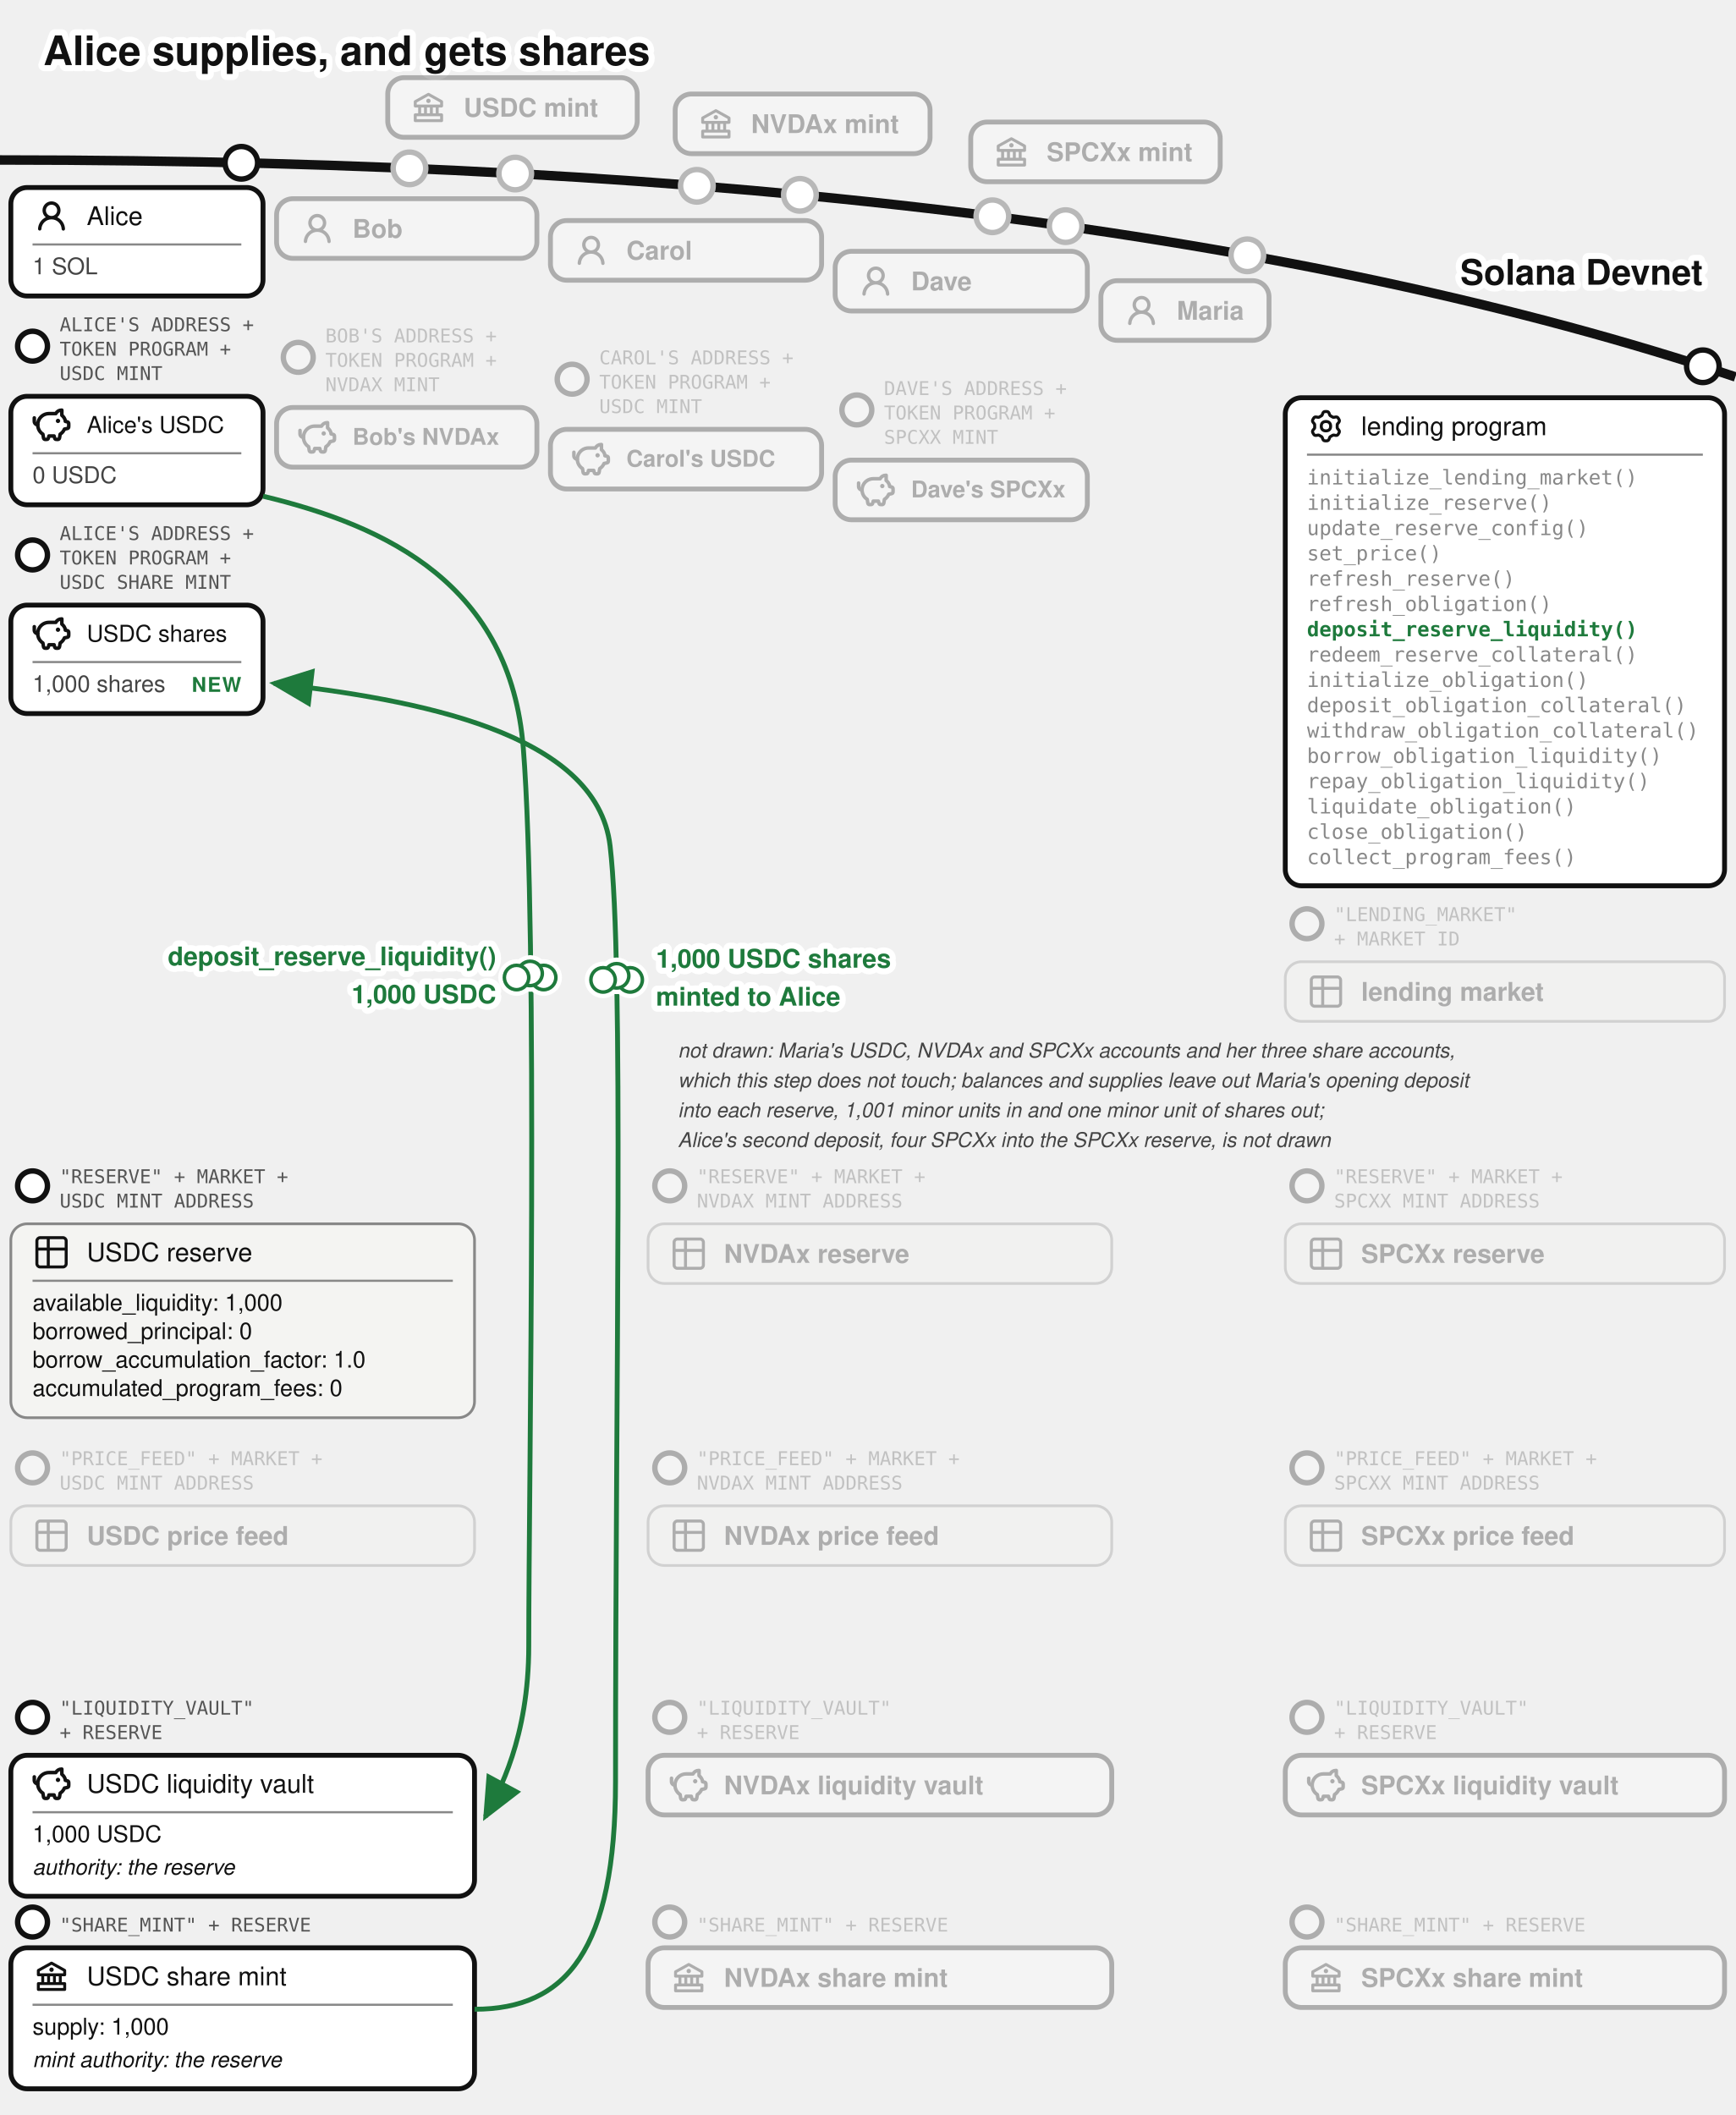
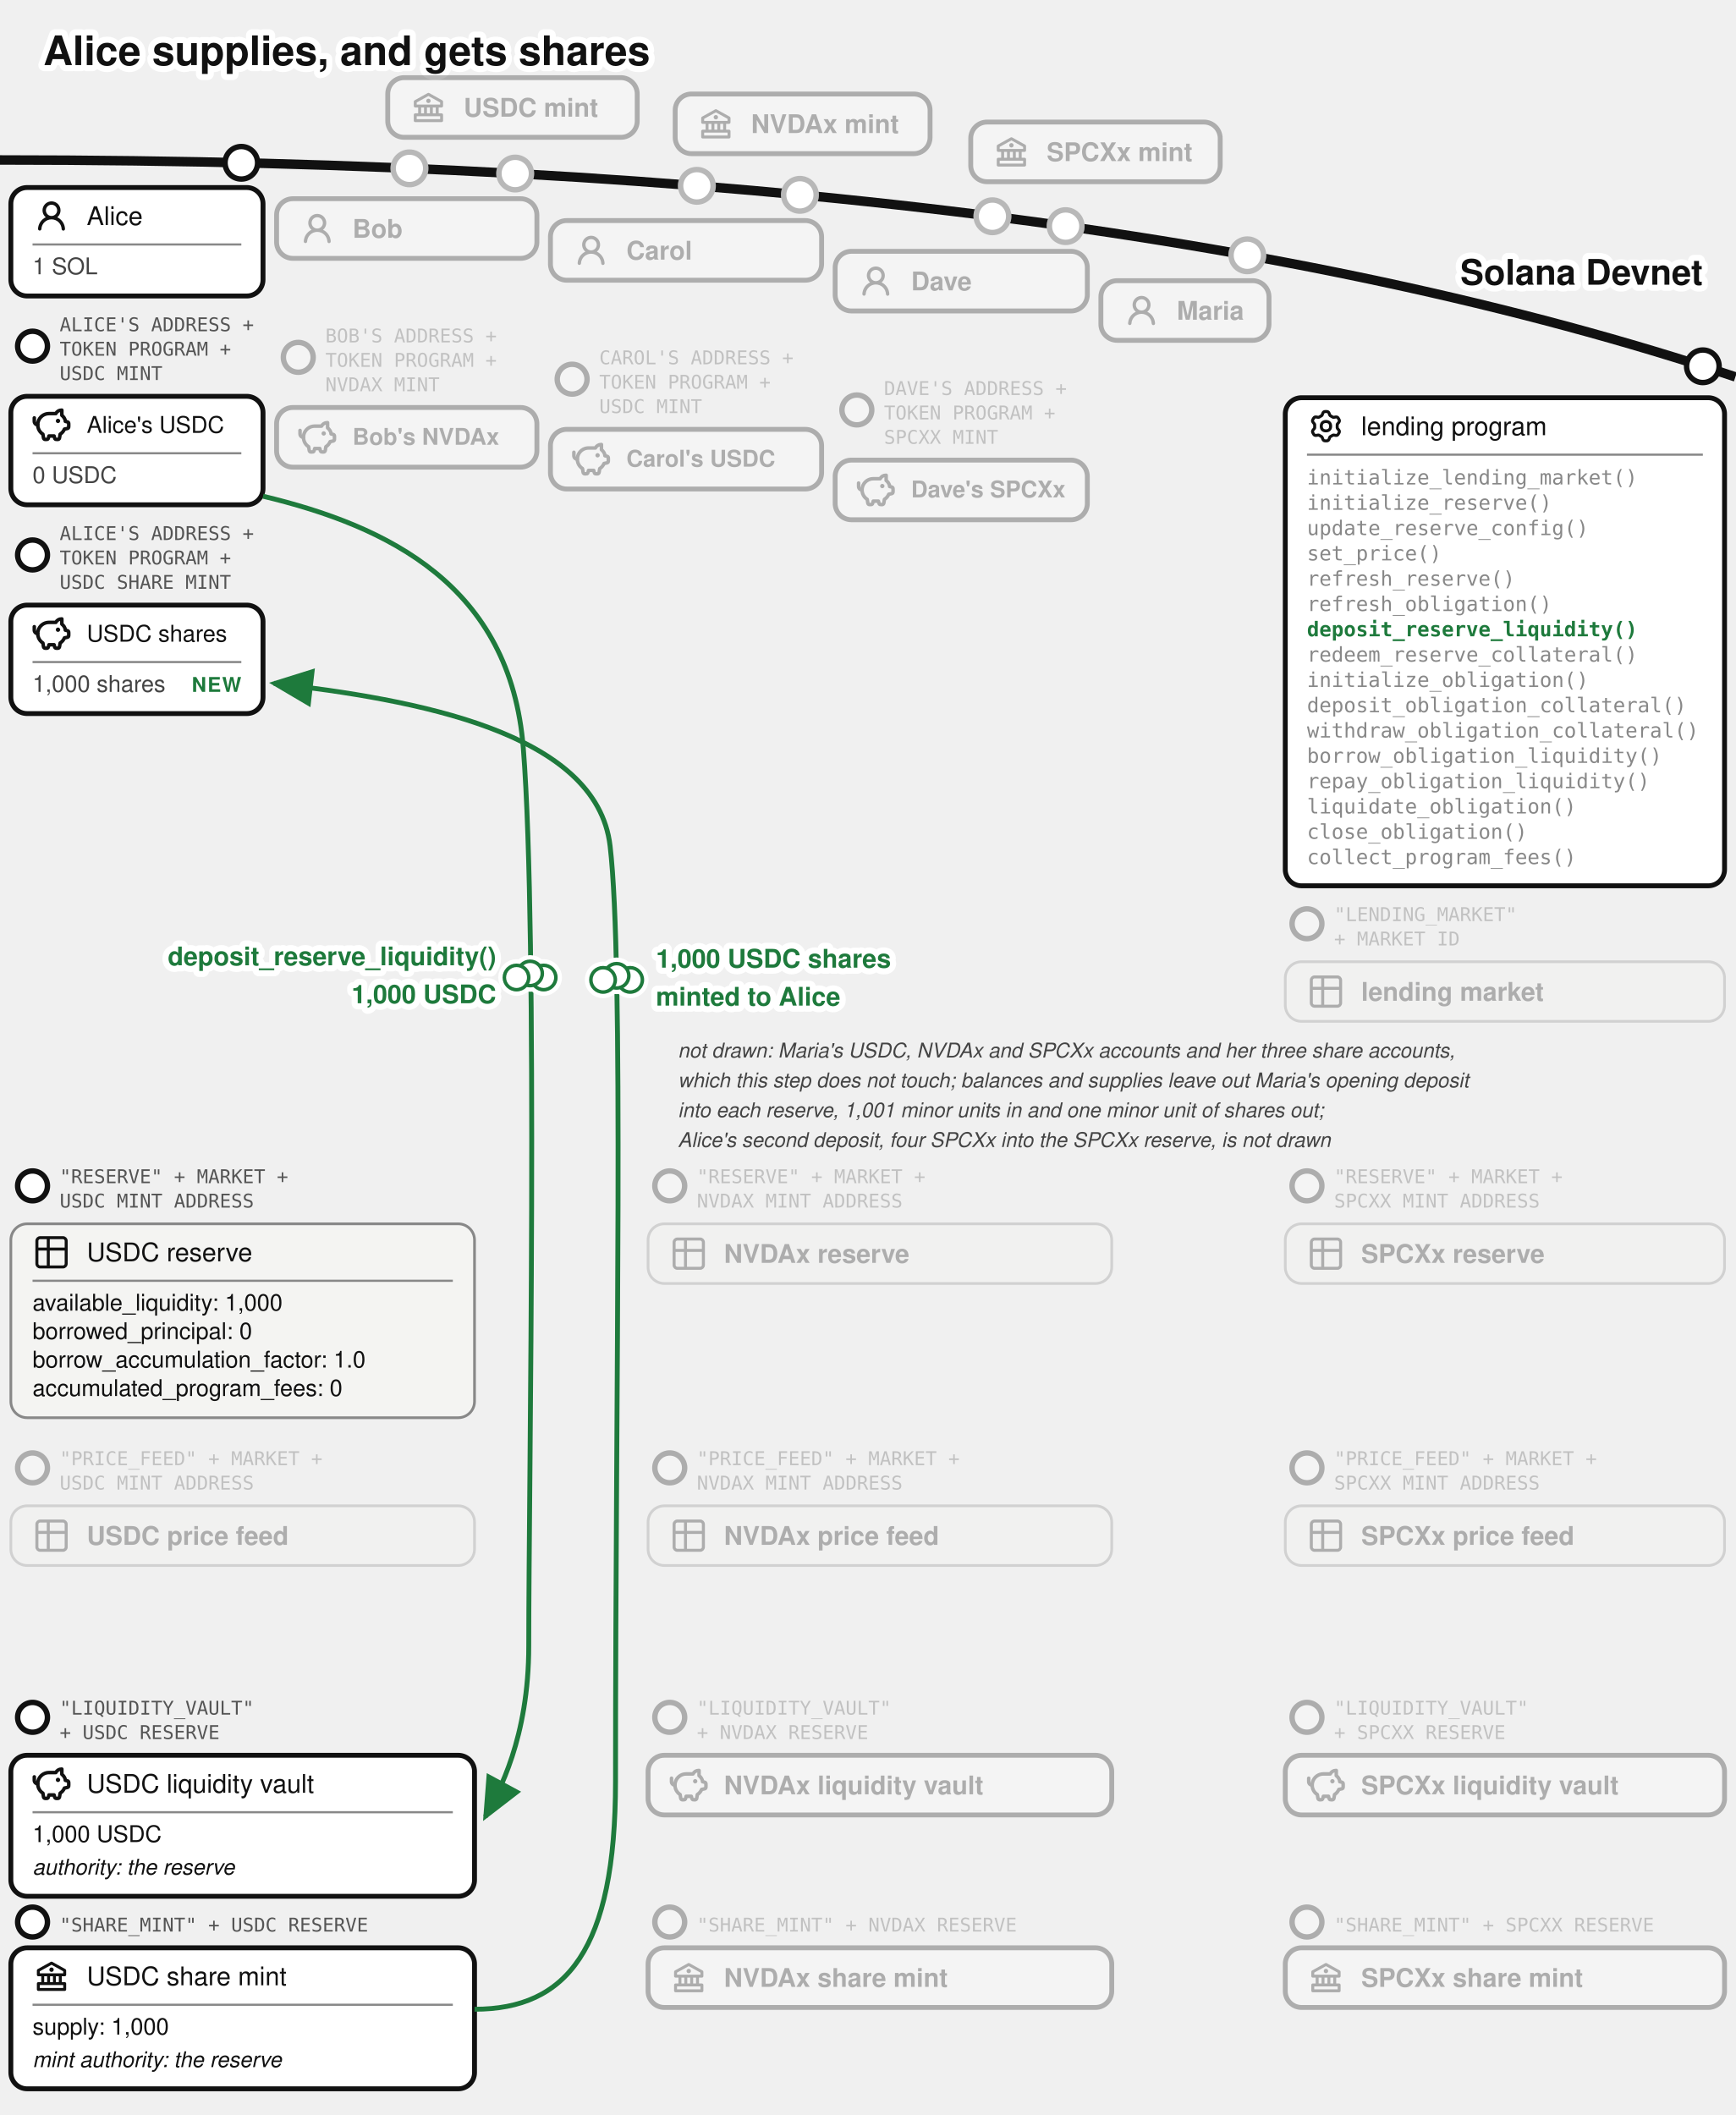
<svg xmlns="http://www.w3.org/2000/svg" viewBox="0 0 640 780" font-family="'Denim INK', Helvetica, Arial, sans-serif" fill="#111">
  <text stroke="#fff" stroke-width="4.5" paint-order="stroke" stroke-linejoin="round" x="16" y="24" font-size="15" font-weight="bold">Alice supplies, and gets shares</text>
  <g transform="translate(0,26)">
    <defs>
      <marker id="lend-dep-arr" markerWidth="9" markerHeight="8" refX="8" refY="4" orient="auto">
        <path d="M0,0 L9,4 L0,8 z" fill="#1e7a3c" />
      </marker>
    </defs>
    <path d="M 0,33 Q 400,33 640,113" fill="none" stroke="#111" stroke-width="3.5" />
    <text stroke="#fff" stroke-width="4.5" paint-order="stroke" stroke-linejoin="round" x="628" y="79" font-size="13" font-weight="bold" text-anchor="end">Solana Devnet</text>
    <circle cx="151" cy="36.088" r="7" fill="#fff" />
    <g opacity="0.3">
      <circle cx="151" cy="36.088" r="6" fill="#fff" stroke="#111" stroke-width="2" />
      <rect x="143" y="2.638" width="92" height="22" rx="6" fill="#fff" stroke="#111" stroke-width="1.8" />
      <g transform="translate(151,6.63815)">
        <g transform="translate(0.52,0.519) scale(0.54)" fill="#111">
          <path d="m21.49 7.13l-9-5a.99.99 0 0 0-.97 0l-9.01 5C2.19 7.31 2 7.64 2 8v3c0 .55.45 1 1 1h2v4H3c-.55 0-1 .45-1 1v4c0 .55.45 1 1 1h18c.55 0 1-.45 1-1v-4c0-.55-.45-1-1-1h-2v-4h2c.55 0 1-.45 1-1V8a1 1 0 0 0-.51-.87M7 12h2v4H7zm6 0v4h-2v-4zm7 6v2H4v-2zm-3-2h-2v-4h2zm3-6H4V8.59l8-4.44l8 4.44z" />
          <path d="M12 6a1.5 1.5 0 1 0 0 3a1.5 1.5 0 1 0 0-3" />
        </g>
      </g>
      <text x="171" y="17.038" font-size="9.5" font-weight="bold">USDC mint</text>
    </g>
    <circle cx="257" cy="42.526" r="7" fill="#fff" />
    <g opacity="0.3">
      <circle cx="257" cy="42.526" r="6" fill="#fff" stroke="#111" stroke-width="2" />
      <rect x="249" y="8.668" width="94" height="22" rx="6" fill="#fff" stroke="#111" stroke-width="1.8" />
      <g transform="translate(257,12.6683)">
        <g transform="translate(0.52,0.519) scale(0.54)" fill="#111">
          <path d="m21.49 7.13l-9-5a.99.99 0 0 0-.97 0l-9.01 5C2.19 7.31 2 7.64 2 8v3c0 .55.45 1 1 1h2v4H3c-.55 0-1 .45-1 1v4c0 .55.45 1 1 1h18c.55 0 1-.45 1-1v-4c0-.55-.45-1-1-1h-2v-4h2c.55 0 1-.45 1-1V8a1 1 0 0 0-.51-.87M7 12h2v4H7zm6 0v4h-2v-4zm7 6v2H4v-2zm-3-2h-2v-4h2zm3-6H4V8.59l8-4.44l8 4.44z" />
          <path d="M12 6a1.5 1.5 0 1 0 0 3a1.5 1.5 0 1 0 0-3" />
        </g>
      </g>
      <text x="277" y="23.068" font-size="9.5" font-weight="bold">NVDAx mint</text>
    </g>
    <circle cx="366" cy="53.759" r="7" fill="#fff" />
    <g opacity="0.3">
      <circle cx="366" cy="53.759" r="6" fill="#fff" stroke="#111" stroke-width="2" />
      <rect x="358" y="19.015" width="92" height="22" rx="6" fill="#fff" stroke="#111" stroke-width="1.8" />
      <g transform="translate(366,23.0155)">
        <g transform="translate(0.52,0.519) scale(0.54)" fill="#111">
          <path d="m21.49 7.13l-9-5a.99.99 0 0 0-.97 0l-9.01 5C2.19 7.31 2 7.64 2 8v3c0 .55.45 1 1 1h2v4H3c-.55 0-1 .45-1 1v4c0 .55.45 1 1 1h18c.55 0 1-.45 1-1v-4c0-.55-.45-1-1-1h-2v-4h2c.55 0 1-.45 1-1V8a1 1 0 0 0-.51-.87M7 12h2v4H7zm6 0v4h-2v-4zm7 6v2H4v-2zm-3-2h-2v-4h2zm3-6H4V8.59l8-4.44l8 4.44z" />
          <path d="M12 6a1.5 1.5 0 1 0 0 3a1.5 1.5 0 1 0 0-3" />
        </g>
      </g>
      <text x="386" y="33.416" font-size="9.5" font-weight="bold">SPCXx mint</text>
    </g>
    <g>
      <circle cx="89" cy="34.037" r="6" fill="#fff" stroke="#111" stroke-width="2" />
      <rect x="4" y="43.16" width="93" height="40" rx="6" fill="#fff" stroke="#111" stroke-width="1.8" />
      <g transform="translate(12,46.6597)">
        <g transform="translate(0.36,0.767) scale(0.8301)" fill="#111">
          <path d="M10.561 8.073a6 6 0 0 1 3.432 5.142a.75.75 0 1 1-1.498.07a4.5 4.5 0 0 0-8.99 0a.75.75 0 0 1-1.498-.07a6 6 0 0 1 3.431-5.142a3.999 3.999 0 1 1 5.123 0M10.5 5a2.5 2.5 0 1 0-5 0a2.5 2.5 0 0 0 5 0" />
        </g>
      </g>
      <text x="32" y="56.985" font-size="9.5">Alice</text>
      <line x1="12" y1="64.16" x2="89" y2="64.16" stroke="#888" stroke-width="0.8" />
      <text x="12" y="75.16" font-size="8.5" fill="#444">1 SOL</text>
    </g>
    <g>
      <circle cx="12" cy="101.66" r="5.5" fill="#fff" stroke="#111" stroke-width="2" />
      <text x="22" y="96.16" font-size="7" font-family="'DejaVu Sans Mono', monospace" fill="#555">ALICE'S ADDRESS +</text>
      <text x="22" y="105.16" font-size="7" font-family="'DejaVu Sans Mono', monospace" fill="#555">TOKEN PROGRAM +</text>
      <text x="22" y="114.16" font-size="7" font-family="'DejaVu Sans Mono', monospace" fill="#555">USDC MINT</text>
      <rect x="4" y="120.16" width="93" height="40" rx="6" fill="#fff" stroke="#111" stroke-width="1.8" />
      <g transform="translate(12,123.66)">
        <g transform="translate(-0.624,-0.624) scale(0.6353)" fill="none" stroke="#111" stroke-linecap="round" stroke-linejoin="round" stroke-width="2.047">
          <path d="M14.5 5.5h-4A6.5 6.5 0 0 0 7 17.478l.288 1.738c.07.423.105.635.202.798a1 1 0 0 0 .49.416c.178.07.392.07.822.07c.397 0 .596 0 .764-.062a1 1 0 0 0 .479-.374c.1-.148.15-.34.246-.727l.209-.837h3l.21.837c.096.386.144.58.245.727a1 1 0 0 0 .479.374c.168.062.367.062.764.062c.43 0 .644 0 .821-.07a1 1 0 0 0 .49-.416c.098-.163.133-.375.203-.798L17 17.478a6.5 6.5 0 0 0 2.502-2.978l.89-.178c.77-.154 1.155-.231 1.381-.508c.227-.276.227-.669.227-1.453v-.3c0-.75 0-1.124-.212-1.396c-.212-.27-.575-.362-1.303-.544L20 10c0-1.5-1.167-2.833-2-3.5v-3h-.264c-1.37 0-2.623.774-3.236 2" />
          <path d="M15.875 9.75h-.125m.25 0a.25.25 0 1 1-.5 0a.25.25 0 0 1 .5 0M2 8v2a2 2 0 0 0 2 2" />
        </g>
      </g>
      <text x="32" y="133.635" font-size="8.5">Alice's USDC</text>
      <line x1="12" y1="141.16" x2="89" y2="141.16" stroke="#888" stroke-width="0.8" />
      <text x="12" y="152.16" font-size="8.5" fill="#444">0 USDC</text>
    </g>
    <g>
      <circle cx="12" cy="178.66" r="5.5" fill="#fff" stroke="#111" stroke-width="2" />
      <text x="22" y="173.16" font-size="7" font-family="'DejaVu Sans Mono', monospace" fill="#555">ALICE'S ADDRESS +</text>
      <text x="22" y="182.16" font-size="7" font-family="'DejaVu Sans Mono', monospace" fill="#555">TOKEN PROGRAM +</text>
      <text x="22" y="191.16" font-size="7" font-family="'DejaVu Sans Mono', monospace" fill="#555">USDC SHARE MINT</text>
      <rect x="4" y="197.16" width="93" height="40" rx="6" fill="#fff" stroke="#111" stroke-width="1.8" />
      <g transform="translate(12,200.66)">
        <g transform="translate(-0.624,-0.624) scale(0.6353)" fill="none" stroke="#111" stroke-linecap="round" stroke-linejoin="round" stroke-width="2.047">
          <path d="M14.5 5.5h-4A6.5 6.5 0 0 0 7 17.478l.288 1.738c.07.423.105.635.202.798a1 1 0 0 0 .49.416c.178.07.392.07.822.07c.397 0 .596 0 .764-.062a1 1 0 0 0 .479-.374c.1-.148.15-.34.246-.727l.209-.837h3l.21.837c.096.386.144.58.245.727a1 1 0 0 0 .479.374c.168.062.367.062.764.062c.43 0 .644 0 .821-.07a1 1 0 0 0 .49-.416c.098-.163.133-.375.203-.798L17 17.478a6.5 6.5 0 0 0 2.502-2.978l.89-.178c.77-.154 1.155-.231 1.381-.508c.227-.276.227-.669.227-1.453v-.3c0-.75 0-1.124-.212-1.396c-.212-.27-.575-.362-1.303-.544L20 10c0-1.5-1.167-2.833-2-3.5v-3h-.264c-1.37 0-2.623.774-3.236 2" />
          <path d="M15.875 9.75h-.125m.25 0a.25.25 0 1 1-.5 0a.25.25 0 0 1 .5 0M2 8v2a2 2 0 0 0 2 2" />
        </g>
      </g>
      <text x="32" y="210.635" font-size="8.5">USDC shares</text>
      <line x1="12" y1="218.16" x2="89" y2="218.16" stroke="#888" stroke-width="0.8" />
      <text x="12" y="229.16" font-size="8.5" fill="#444">1,000 shares</text>
      <text x="89" y="229.16" font-size="7.5" letter-spacing="0.4" font-weight="bold" fill="#1e7a3c" text-anchor="end">NEW</text>
    </g>
    <circle cx="190" cy="38" r="7" fill="#fff" />
    <g opacity="0.3">
      <circle cx="190" cy="38" r="6" fill="#fff" stroke="#111" stroke-width="2" />
      <rect x="102" y="47.282" width="96" height="22" rx="6" fill="#fff" stroke="#111" stroke-width="1.8" />
      <g transform="translate(110,51.2821)">
        <g transform="translate(0.36,0.767) scale(0.8301)" fill="#111">
          <path d="M10.561 8.073a6 6 0 0 1 3.432 5.142a.75.75 0 1 1-1.498.07a4.5 4.5 0 0 0-8.99 0a.75.75 0 0 1-1.498-.07a6 6 0 0 1 3.431-5.142a3.999 3.999 0 1 1 5.123 0M10.5 5a2.5 2.5 0 1 0-5 0a2.5 2.5 0 0 0 5 0" />
        </g>
      </g>
      <text x="130" y="61.682" font-size="9.5" font-weight="bold">Bob</text>
    </g>
    <circle cx="295" cy="45.857" r="7" fill="#fff" />
    <g opacity="0.3">
      <circle cx="295" cy="45.857" r="6" fill="#fff" stroke="#111" stroke-width="2" />
      <rect x="203" y="55.34" width="100" height="22" rx="6" fill="#fff" stroke="#111" stroke-width="1.8" />
      <g transform="translate(211,59.34)">
        <g transform="translate(0.36,0.767) scale(0.8301)" fill="#111">
          <path d="M10.561 8.073a6 6 0 0 1 3.432 5.142a.75.75 0 1 1-1.498.07a4.5 4.5 0 0 0-8.99 0a.75.75 0 0 1-1.498-.07a6 6 0 0 1 3.431-5.142a3.999 3.999 0 1 1 5.123 0M10.5 5a2.5 2.5 0 1 0-5 0a2.5 2.5 0 0 0 5 0" />
        </g>
      </g>
      <text x="231" y="69.74" font-size="9.5" font-weight="bold">Carol</text>
    </g>
    <circle cx="393" cy="57.398" r="7" fill="#fff" />
    <g opacity="0.3">
      <circle cx="393" cy="57.398" r="6" fill="#fff" stroke="#111" stroke-width="2" />
      <rect x="308" y="66.683" width="93" height="22" rx="6" fill="#fff" stroke="#111" stroke-width="1.8" />
      <g transform="translate(316,70.6825)">
        <g transform="translate(0.36,0.767) scale(0.8301)" fill="#111">
          <path d="M10.561 8.073a6 6 0 0 1 3.432 5.142a.75.75 0 1 1-1.498.07a4.5 4.5 0 0 0-8.99 0a.75.75 0 0 1-1.498-.07a6 6 0 0 1 3.431-5.142a3.999 3.999 0 1 1 5.123 0M10.5 5a2.5 2.5 0 1 0-5 0a2.5 2.5 0 0 0 5 0" />
        </g>
      </g>
      <text x="336" y="81.082" font-size="9.5" font-weight="bold">Dave</text>
    </g>
    <circle cx="460" cy="68.153" r="7" fill="#fff" />
    <g opacity="0.3">
      <circle cx="460" cy="68.153" r="6" fill="#fff" stroke="#111" stroke-width="2" />
      <rect x="406" y="77.515" width="62" height="22" rx="6" fill="#fff" stroke="#111" stroke-width="1.8" />
      <g transform="translate(414,81.5152)">
        <g transform="translate(0.36,0.767) scale(0.8301)" fill="#111">
          <path d="M10.561 8.073a6 6 0 0 1 3.432 5.142a.75.75 0 1 1-1.498.07a4.5 4.5 0 0 0-8.99 0a.75.75 0 0 1-1.498-.07a6 6 0 0 1 3.431-5.142a3.999 3.999 0 1 1 5.123 0M10.5 5a2.5 2.5 0 1 0-5 0a2.5 2.5 0 0 0 5 0" />
        </g>
      </g>
      <text x="434" y="91.915" font-size="9.5" font-weight="bold">Maria</text>
    </g>
    <g opacity="0.3">
      <circle cx="110" cy="105.782" r="5.5" fill="#fff" stroke="#111" stroke-width="2" />
      <text x="120" y="100.282" font-size="7" font-family="'DejaVu Sans Mono', monospace" fill="#555">BOB'S ADDRESS +</text>
      <text x="120" y="109.282" font-size="7" font-family="'DejaVu Sans Mono', monospace" fill="#555">TOKEN PROGRAM +</text>
      <text x="120" y="118.282" font-size="7" font-family="'DejaVu Sans Mono', monospace" fill="#555">NVDAX MINT</text>
      <rect x="102" y="124.282" width="96" height="22" rx="6" fill="#fff" stroke="#111" stroke-width="1.8" />
      <g transform="translate(110,128.282)">
        <g transform="translate(-0.624,-0.624) scale(0.6353)" fill="none" stroke="#111" stroke-linecap="round" stroke-linejoin="round" stroke-width="2.047">
          <path d="M14.5 5.5h-4A6.5 6.5 0 0 0 7 17.478l.288 1.738c.07.423.105.635.202.798a1 1 0 0 0 .49.416c.178.07.392.07.822.07c.397 0 .596 0 .764-.062a1 1 0 0 0 .479-.374c.1-.148.15-.34.246-.727l.209-.837h3l.21.837c.096.386.144.58.245.727a1 1 0 0 0 .479.374c.168.062.367.062.764.062c.43 0 .644 0 .821-.07a1 1 0 0 0 .49-.416c.098-.163.133-.375.203-.798L17 17.478a6.5 6.5 0 0 0 2.502-2.978l.89-.178c.77-.154 1.155-.231 1.381-.508c.227-.276.227-.669.227-1.453v-.3c0-.75 0-1.124-.212-1.396c-.212-.27-.575-.362-1.303-.544L20 10c0-1.5-1.167-2.833-2-3.5v-3h-.264c-1.37 0-2.623.774-3.236 2" />
          <path d="M15.875 9.75h-.125m.25 0a.25.25 0 1 1-.5 0a.25.25 0 0 1 .5 0M2 8v2a2 2 0 0 0 2 2" />
        </g>
      </g>
      <text x="130" y="138.03" font-size="8.5" font-weight="bold">Bob's NVDAx</text>
    </g>
    <g opacity="0.3">
      <circle cx="211" cy="113.84" r="5.5" fill="#fff" stroke="#111" stroke-width="2" />
      <text x="221" y="108.34" font-size="7" font-family="'DejaVu Sans Mono', monospace" fill="#555">CAROL'S ADDRESS +</text>
      <text x="221" y="117.34" font-size="7" font-family="'DejaVu Sans Mono', monospace" fill="#555">TOKEN PROGRAM +</text>
      <text x="221" y="126.34" font-size="7" font-family="'DejaVu Sans Mono', monospace" fill="#555">USDC MINT</text>
      <rect x="203" y="132.34" width="100" height="22" rx="6" fill="#fff" stroke="#111" stroke-width="1.8" />
      <g transform="translate(211,136.34)">
        <g transform="translate(-0.624,-0.624) scale(0.6353)" fill="none" stroke="#111" stroke-linecap="round" stroke-linejoin="round" stroke-width="2.047">
          <path d="M14.5 5.5h-4A6.5 6.5 0 0 0 7 17.478l.288 1.738c.07.423.105.635.202.798a1 1 0 0 0 .49.416c.178.07.392.07.822.07c.397 0 .596 0 .764-.062a1 1 0 0 0 .479-.374c.1-.148.15-.34.246-.727l.209-.837h3l.21.837c.096.386.144.58.245.727a1 1 0 0 0 .479.374c.168.062.367.062.764.062c.43 0 .644 0 .821-.07a1 1 0 0 0 .49-.416c.098-.163.133-.375.203-.798L17 17.478a6.5 6.5 0 0 0 2.502-2.978l.89-.178c.77-.154 1.155-.231 1.381-.508c.227-.276.227-.669.227-1.453v-.3c0-.75 0-1.124-.212-1.396c-.212-.27-.575-.362-1.303-.544L20 10c0-1.5-1.167-2.833-2-3.5v-3h-.264c-1.37 0-2.623.774-3.236 2" />
          <path d="M15.875 9.75h-.125m.25 0a.25.25 0 1 1-.5 0a.25.25 0 0 1 .5 0M2 8v2a2 2 0 0 0 2 2" />
        </g>
      </g>
      <text x="231" y="146.09" font-size="8.5" font-weight="bold">Carol's USDC</text>
    </g>
    <g opacity="0.3">
      <circle cx="316" cy="125.183" r="5.5" fill="#fff" stroke="#111" stroke-width="2" />
      <text x="326" y="119.683" font-size="7" font-family="'DejaVu Sans Mono', monospace" fill="#555">DAVE'S ADDRESS +</text>
      <text x="326" y="128.683" font-size="7" font-family="'DejaVu Sans Mono', monospace" fill="#555">TOKEN PROGRAM +</text>
      <text x="326" y="137.683" font-size="7" font-family="'DejaVu Sans Mono', monospace" fill="#555">SPCXX MINT</text>
      <rect x="308" y="143.683" width="93" height="22" rx="6" fill="#fff" stroke="#111" stroke-width="1.8" />
      <g transform="translate(316,147.683)">
        <g transform="translate(-0.624,-0.624) scale(0.6353)" fill="none" stroke="#111" stroke-linecap="round" stroke-linejoin="round" stroke-width="2.047">
          <path d="M14.5 5.5h-4A6.5 6.5 0 0 0 7 17.478l.288 1.738c.07.423.105.635.202.798a1 1 0 0 0 .49.416c.178.07.392.07.822.07c.397 0 .596 0 .764-.062a1 1 0 0 0 .479-.374c.1-.148.15-.34.246-.727l.209-.837h3l.21.837c.096.386.144.58.245.727a1 1 0 0 0 .479.374c.168.062.367.062.764.062c.43 0 .644 0 .821-.07a1 1 0 0 0 .49-.416c.098-.163.133-.375.203-.798L17 17.478a6.5 6.5 0 0 0 2.502-2.978l.89-.178c.77-.154 1.155-.231 1.381-.508c.227-.276.227-.669.227-1.453v-.3c0-.75 0-1.124-.212-1.396c-.212-.27-.575-.362-1.303-.544L20 10c0-1.5-1.167-2.833-2-3.5v-3h-.264c-1.37 0-2.623.774-3.236 2" />
          <path d="M15.875 9.75h-.125m.25 0a.25.25 0 1 1-.5 0a.25.25 0 0 1 .5 0M2 8v2a2 2 0 0 0 2 2" />
        </g>
      </g>
      <text x="336" y="157.43" font-size="8.5" font-weight="bold">Dave's SPCXx</text>
    </g>
    <g>
      <circle cx="628" cy="109.082" r="6" fill="#fff" stroke="#111" stroke-width="2" />
      <rect x="474" y="120.676" width="162" height="180" rx="6" fill="#fff" stroke="#111" stroke-width="1.8" />
      <g transform="translate(482,124.176)">
        <g transform="translate(0.951,0.952) scale(0.864)" fill="none" stroke="#111" stroke-linecap="round" stroke-linejoin="round" stroke-width="1.28">
          <path d="M11.808 7.727c0 .05.017.1.048.14l.667.84a.96.96 0 0 1 .082 1.08l-.392.676a.96.96 0 0 1-.975.47l-1.063-.16a.23.23 0 0 0-.145.027l-1.26.727a.23.23 0 0 0-.096.112l-.392 1a.96.96 0 0 1-.893.611h-.782a.96.96 0 0 1-.893-.61l-.392-1a.23.23 0 0 0-.096-.113L3.967 10.8a.23.23 0 0 0-.145-.028l-1.063.162a.96.96 0 0 1-.976-.47l-.39-.677a.96.96 0 0 1 .08-1.08l.67-.84a.22.22 0 0 0 .05-.14V6.273c0-.05-.018-.1-.05-.14l-.67-.84a.96.96 0 0 1-.08-1.08l.39-.676a.96.96 0 0 1 .976-.47l1.06.16a.23.23 0 0 0 .145-.027l1.262-.73a.23.23 0 0 0 .096-.113l.394-.996A.96.96 0 0 1 6.61.75h.784a.96.96 0 0 1 .893.61l.392.997q.028.075.096.116l1.26.727a.23.23 0 0 0 .145.028l1.062-.162a.96.96 0 0 1 .976.47l.391.677a.96.96 0 0 1-.081 1.08l-.67.84a.22.22 0 0 0-.049.14v1.454Z" />
          <path d="M7 8.996c1.277 0 1.996-.719 1.996-1.996S8.277 5.004 7 5.004S5.004 5.723 5.004 7S5.723 8.996 7 8.996" />
        </g>
      </g>
      <text x="502" y="134.501" font-size="9.5">lending program</text>
      <line x1="482" y1="141.676" x2="628" y2="141.676" stroke="#888" stroke-width="0.8" />
      <text x="482" y="152.676" font-size="7.5" font-family="'DejaVu Sans Mono', Menlo, monospace" fill="#888">initialize_lending_market()</text>
      <text x="482" y="162.009" font-size="7.5" font-family="'DejaVu Sans Mono', Menlo, monospace" fill="#888">initialize_reserve()</text>
      <text x="482" y="171.343" font-size="7.5" font-family="'DejaVu Sans Mono', Menlo, monospace" fill="#888">update_reserve_config()</text>
      <text x="482" y="180.676" font-size="7.5" font-family="'DejaVu Sans Mono', Menlo, monospace" fill="#888">set_price()</text>
      <text x="482" y="190.009" font-size="7.5" font-family="'DejaVu Sans Mono', Menlo, monospace" fill="#888">refresh_reserve()</text>
      <text x="482" y="199.343" font-size="7.5" font-family="'DejaVu Sans Mono', Menlo, monospace" fill="#888">refresh_obligation()</text>
      <text x="482" y="208.676" font-size="7.5" font-family="'DejaVu Sans Mono', Menlo, monospace" font-weight="bold" fill="#1e7a3c">deposit_reserve_liquidity()</text>
      <text x="482" y="218.009" font-size="7.5" font-family="'DejaVu Sans Mono', Menlo, monospace" fill="#888">redeem_reserve_collateral()</text>
      <text x="482" y="227.343" font-size="7.5" font-family="'DejaVu Sans Mono', Menlo, monospace" fill="#888">initialize_obligation()</text>
      <text x="482" y="236.676" font-size="7.5" font-family="'DejaVu Sans Mono', Menlo, monospace" fill="#888">deposit_obligation_collateral()</text>
      <text x="482" y="246.009" font-size="7.5" font-family="'DejaVu Sans Mono', Menlo, monospace" fill="#888">withdraw_obligation_collateral()</text>
      <text x="482" y="255.343" font-size="7.5" font-family="'DejaVu Sans Mono', Menlo, monospace" fill="#888">borrow_obligation_liquidity()</text>
      <text x="482" y="264.676" font-size="7.5" font-family="'DejaVu Sans Mono', Menlo, monospace" fill="#888">repay_obligation_liquidity()</text>
      <text x="482" y="274.009" font-size="7.5" font-family="'DejaVu Sans Mono', Menlo, monospace" fill="#888">liquidate_obligation()</text>
      <text x="482" y="283.343" font-size="7.5" font-family="'DejaVu Sans Mono', Menlo, monospace" fill="#888">close_obligation()</text>
      <text x="482" y="292.676" font-size="7.5" font-family="'DejaVu Sans Mono', Menlo, monospace" fill="#888">collect_program_fees()</text>
    </g>
    <g opacity="0.3">
      <circle cx="482" cy="314.676" r="5.5" fill="#fff" stroke="#111" stroke-width="2" />
      <text x="492" y="313.676" font-size="7" font-family="'DejaVu Sans Mono', monospace" fill="#555">"LENDING_MARKET"</text>
      <text x="492" y="322.676" font-size="7" font-family="'DejaVu Sans Mono', monospace" fill="#555">+ MARKET ID</text>
      <rect x="474" y="328.676" width="162" height="22" rx="6" fill="#f4f4f2" stroke="#888" />
      <g transform="translate(482,332.676)">
        <g transform="translate(-0.195,-0.195) scale(0.6)" fill="none" stroke="#111" stroke-linecap="round" stroke-linejoin="round" stroke-width="1.843">
          <path d="M3 5a2 2 0 0 1 2-2h14a2 2 0 0 1 2 2v14a2 2 0 0 1-2 2H5a2 2 0 0 1-2-2zm0 5h18M10 3v18" />
        </g>
      </g>
      <text x="502" y="343.076" font-size="9.5" font-weight="bold">lending market</text>
    </g>
    <g>
      <circle cx="12" cy="411.34" r="5.5" fill="#fff" stroke="#111" stroke-width="2" />
      <text x="22" y="410.34" font-size="7" font-family="'DejaVu Sans Mono', monospace" fill="#555">"RESERVE" + MARKET +</text>
      <text x="22" y="419.34" font-size="7" font-family="'DejaVu Sans Mono', monospace" fill="#555">USDC MINT ADDRESS</text>
      <rect x="4" y="425.34" width="171" height="71.5" rx="6" fill="#f4f4f2" stroke="#888" />
      <g transform="translate(12,428.84)">
        <g transform="translate(-0.195,-0.195) scale(0.6)" fill="none" stroke="#111" stroke-linecap="round" stroke-linejoin="round" stroke-width="1.843">
          <path d="M3 5a2 2 0 0 1 2-2h14a2 2 0 0 1 2 2v14a2 2 0 0 1-2 2H5a2 2 0 0 1-2-2zm0 5h18M10 3v18" />
        </g>
      </g>
      <text x="32" y="439.165" font-size="9.5">USDC reserve</text>
      <line x1="12" y1="446.34" x2="167" y2="446.34" stroke="#888" stroke-width="0.8" />
      <text x="12" y="457.34" font-size="8.5">available_liquidity: 1,000</text>
      <text x="12" y="467.84" font-size="8.5">borrowed_principal: 0</text>
      <text x="12" y="478.34" font-size="8.5">borrow_accumulation_factor: 1.0</text>
      <text x="12" y="488.84" font-size="8.5">accumulated_program_fees: 0</text>
    </g>
    <g>
      <circle cx="12" cy="607.34" r="5.5" fill="#fff" stroke="#111" stroke-width="2" />
      <text x="22" y="606.34" font-size="7" font-family="'DejaVu Sans Mono', monospace" fill="#555">"LIQUIDITY_VAULT"</text>
-       <text x="22" y="615.34" font-size="7" font-family="'DejaVu Sans Mono', monospace" fill="#555">+ RESERVE</text>
+       <text x="22" y="615.34" font-size="7" font-family="'DejaVu Sans Mono', monospace" fill="#555">+ USDC RESERVE</text>
      <rect x="4" y="621.34" width="171" height="52" rx="6" fill="#fff" stroke="#111" stroke-width="1.8" />
      <g transform="translate(12,624.84)">
        <g transform="translate(-0.624,-0.624) scale(0.6353)" fill="none" stroke="#111" stroke-linecap="round" stroke-linejoin="round" stroke-width="2.047">
          <path d="M14.5 5.5h-4A6.5 6.5 0 0 0 7 17.478l.288 1.738c.07.423.105.635.202.798a1 1 0 0 0 .49.416c.178.07.392.07.822.07c.397 0 .596 0 .764-.062a1 1 0 0 0 .479-.374c.1-.148.15-.34.246-.727l.209-.837h3l.21.837c.096.386.144.58.245.727a1 1 0 0 0 .479.374c.168.062.367.062.764.062c.43 0 .644 0 .821-.07a1 1 0 0 0 .49-.416c.098-.163.133-.375.203-.798L17 17.478a6.5 6.5 0 0 0 2.502-2.978l.89-.178c.77-.154 1.155-.231 1.381-.508c.227-.276.227-.669.227-1.453v-.3c0-.75 0-1.124-.212-1.396c-.212-.27-.575-.362-1.303-.544L20 10c0-1.5-1.167-2.833-2-3.5v-3h-.264c-1.37 0-2.623.774-3.236 2" />
          <path d="M15.875 9.75h-.125m.25 0a.25.25 0 1 1-.5 0a.25.25 0 0 1 .5 0M2 8v2a2 2 0 0 0 2 2" />
        </g>
      </g>
      <text x="32" y="635.165" font-size="9.5">USDC liquidity vault</text>
      <line x1="12" y1="642.34" x2="167" y2="642.34" stroke="#888" stroke-width="0.8" />
      <text x="12" y="653.34" font-size="8.5">1,000 USDC</text>
      <text x="12" y="665.34" font-size="8" font-style="italic">authority: the reserve</text>
    </g>
    <g>
      <circle cx="12" cy="682.84" r="5.5" fill="#fff" stroke="#111" stroke-width="2" />
-       <text x="22" y="686.34" font-size="7" font-family="'DejaVu Sans Mono', monospace" fill="#555">"SHARE_MINT" + RESERVE</text>
+       <text x="22" y="686.34" font-size="7" font-family="'DejaVu Sans Mono', monospace" fill="#555">"SHARE_MINT" + USDC RESERVE</text>
      <rect x="4" y="692.34" width="171" height="52" rx="6" fill="#fff" stroke="#111" stroke-width="1.8" />
      <g transform="translate(12,695.84)">
        <g transform="translate(0.52,0.519) scale(0.54)" fill="#111">
          <path d="m21.49 7.13l-9-5a.99.99 0 0 0-.97 0l-9.01 5C2.19 7.31 2 7.64 2 8v3c0 .55.45 1 1 1h2v4H3c-.55 0-1 .45-1 1v4c0 .55.45 1 1 1h18c.55 0 1-.45 1-1v-4c0-.55-.45-1-1-1h-2v-4h2c.55 0 1-.45 1-1V8a1 1 0 0 0-.51-.87M7 12h2v4H7zm6 0v4h-2v-4zm7 6v2H4v-2zm-3-2h-2v-4h2zm3-6H4V8.59l8-4.44l8 4.44z" />
          <path d="M12 6a1.5 1.5 0 1 0 0 3a1.5 1.5 0 1 0 0-3" />
        </g>
      </g>
      <text x="32" y="706.165" font-size="9.5">USDC share mint</text>
      <line x1="12" y1="713.34" x2="167" y2="713.34" stroke="#888" stroke-width="0.8" />
      <text x="12" y="724.34" font-size="8.5">supply: 1,000</text>
      <text x="12" y="736.34" font-size="8" font-style="italic">mint authority: the reserve</text>
    </g>
    <g opacity="0.3">
      <circle cx="12" cy="515.34" r="5.5" fill="#fff" stroke="#111" stroke-width="2" />
      <text x="22" y="514.34" font-size="7" font-family="'DejaVu Sans Mono', monospace" fill="#555">"PRICE_FEED" + MARKET +</text>
      <text x="22" y="523.34" font-size="7" font-family="'DejaVu Sans Mono', monospace" fill="#555">USDC MINT ADDRESS</text>
      <rect x="4" y="529.34" width="171" height="22" rx="6" fill="#f4f4f2" stroke="#888" />
      <g transform="translate(12,533.34)">
        <g transform="translate(-0.195,-0.195) scale(0.6)" fill="none" stroke="#111" stroke-linecap="round" stroke-linejoin="round" stroke-width="1.843">
          <path d="M3 5a2 2 0 0 1 2-2h14a2 2 0 0 1 2 2v14a2 2 0 0 1-2 2H5a2 2 0 0 1-2-2zm0 5h18M10 3v18" />
        </g>
      </g>
      <text x="32" y="543.74" font-size="9.5" font-weight="bold">USDC price feed</text>
    </g>
    <g opacity="0.3">
      <circle cx="247" cy="411.34" r="5.5" fill="#fff" stroke="#111" stroke-width="2" />
      <text x="257" y="410.34" font-size="7" font-family="'DejaVu Sans Mono', monospace" fill="#555">"RESERVE" + MARKET +</text>
      <text x="257" y="419.34" font-size="7" font-family="'DejaVu Sans Mono', monospace" fill="#555">NVDAX MINT ADDRESS</text>
      <rect x="239" y="425.34" width="171" height="22" rx="6" fill="#f4f4f2" stroke="#888" />
      <g transform="translate(247,429.34)">
        <g transform="translate(-0.195,-0.195) scale(0.6)" fill="none" stroke="#111" stroke-linecap="round" stroke-linejoin="round" stroke-width="1.843">
          <path d="M3 5a2 2 0 0 1 2-2h14a2 2 0 0 1 2 2v14a2 2 0 0 1-2 2H5a2 2 0 0 1-2-2zm0 5h18M10 3v18" />
        </g>
      </g>
      <text x="267" y="439.74" font-size="9.5" font-weight="bold">NVDAx reserve</text>
    </g>
    <g opacity="0.3">
      <circle cx="247" cy="515.34" r="5.5" fill="#fff" stroke="#111" stroke-width="2" />
      <text x="257" y="514.34" font-size="7" font-family="'DejaVu Sans Mono', monospace" fill="#555">"PRICE_FEED" + MARKET +</text>
      <text x="257" y="523.34" font-size="7" font-family="'DejaVu Sans Mono', monospace" fill="#555">NVDAX MINT ADDRESS</text>
      <rect x="239" y="529.34" width="171" height="22" rx="6" fill="#f4f4f2" stroke="#888" />
      <g transform="translate(247,533.34)">
        <g transform="translate(-0.195,-0.195) scale(0.6)" fill="none" stroke="#111" stroke-linecap="round" stroke-linejoin="round" stroke-width="1.843">
          <path d="M3 5a2 2 0 0 1 2-2h14a2 2 0 0 1 2 2v14a2 2 0 0 1-2 2H5a2 2 0 0 1-2-2zm0 5h18M10 3v18" />
        </g>
      </g>
      <text x="267" y="543.74" font-size="9.5" font-weight="bold">NVDAx price feed</text>
    </g>
    <g opacity="0.3">
      <circle cx="247" cy="607.34" r="5.5" fill="#fff" stroke="#111" stroke-width="2" />
      <text x="257" y="606.34" font-size="7" font-family="'DejaVu Sans Mono', monospace" fill="#555">"LIQUIDITY_VAULT"</text>
-       <text x="257" y="615.34" font-size="7" font-family="'DejaVu Sans Mono', monospace" fill="#555">+ RESERVE</text>
+       <text x="257" y="615.34" font-size="7" font-family="'DejaVu Sans Mono', monospace" fill="#555">+ NVDAX RESERVE</text>
      <rect x="239" y="621.34" width="171" height="22" rx="6" fill="#fff" stroke="#111" stroke-width="1.8" />
      <g transform="translate(247,625.34)">
        <g transform="translate(-0.624,-0.624) scale(0.6353)" fill="none" stroke="#111" stroke-linecap="round" stroke-linejoin="round" stroke-width="2.047">
          <path d="M14.5 5.5h-4A6.5 6.5 0 0 0 7 17.478l.288 1.738c.07.423.105.635.202.798a1 1 0 0 0 .49.416c.178.07.392.07.822.07c.397 0 .596 0 .764-.062a1 1 0 0 0 .479-.374c.1-.148.15-.34.246-.727l.209-.837h3l.21.837c.096.386.144.58.245.727a1 1 0 0 0 .479.374c.168.062.367.062.764.062c.43 0 .644 0 .821-.07a1 1 0 0 0 .49-.416c.098-.163.133-.375.203-.798L17 17.478a6.5 6.5 0 0 0 2.502-2.978l.89-.178c.77-.154 1.155-.231 1.381-.508c.227-.276.227-.669.227-1.453v-.3c0-.75 0-1.124-.212-1.396c-.212-.27-.575-.362-1.303-.544L20 10c0-1.5-1.167-2.833-2-3.5v-3h-.264c-1.37 0-2.623.774-3.236 2" />
          <path d="M15.875 9.75h-.125m.25 0a.25.25 0 1 1-.5 0a.25.25 0 0 1 .5 0M2 8v2a2 2 0 0 0 2 2" />
        </g>
      </g>
      <text x="267" y="635.74" font-size="9.5" font-weight="bold">NVDAx liquidity vault</text>
    </g>
    <g opacity="0.3">
      <circle cx="247" cy="682.84" r="5.5" fill="#fff" stroke="#111" stroke-width="2" />
-       <text x="257" y="686.34" font-size="7" font-family="'DejaVu Sans Mono', monospace" fill="#555">"SHARE_MINT" + RESERVE</text>
+       <text x="257" y="686.34" font-size="7" font-family="'DejaVu Sans Mono', monospace" fill="#555">"SHARE_MINT" + NVDAX RESERVE</text>
      <rect x="239" y="692.34" width="171" height="22" rx="6" fill="#fff" stroke="#111" stroke-width="1.8" />
      <g transform="translate(247,696.34)">
        <g transform="translate(0.52,0.519) scale(0.54)" fill="#111">
          <path d="m21.49 7.13l-9-5a.99.99 0 0 0-.97 0l-9.01 5C2.19 7.31 2 7.64 2 8v3c0 .55.45 1 1 1h2v4H3c-.55 0-1 .45-1 1v4c0 .55.45 1 1 1h18c.55 0 1-.45 1-1v-4c0-.55-.45-1-1-1h-2v-4h2c.55 0 1-.45 1-1V8a1 1 0 0 0-.51-.87M7 12h2v4H7zm6 0v4h-2v-4zm7 6v2H4v-2zm-3-2h-2v-4h2zm3-6H4V8.59l8-4.44l8 4.44z" />
          <path d="M12 6a1.5 1.5 0 1 0 0 3a1.5 1.5 0 1 0 0-3" />
        </g>
      </g>
      <text x="267" y="706.74" font-size="9.5" font-weight="bold">NVDAx share mint</text>
    </g>
    <g opacity="0.3">
      <circle cx="482" cy="411.34" r="5.5" fill="#fff" stroke="#111" stroke-width="2" />
      <text x="492" y="410.34" font-size="7" font-family="'DejaVu Sans Mono', monospace" fill="#555">"RESERVE" + MARKET +</text>
      <text x="492" y="419.34" font-size="7" font-family="'DejaVu Sans Mono', monospace" fill="#555">SPCXX MINT ADDRESS</text>
      <rect x="474" y="425.34" width="162" height="22" rx="6" fill="#f4f4f2" stroke="#888" />
      <g transform="translate(482,429.34)">
        <g transform="translate(-0.195,-0.195) scale(0.6)" fill="none" stroke="#111" stroke-linecap="round" stroke-linejoin="round" stroke-width="1.843">
          <path d="M3 5a2 2 0 0 1 2-2h14a2 2 0 0 1 2 2v14a2 2 0 0 1-2 2H5a2 2 0 0 1-2-2zm0 5h18M10 3v18" />
        </g>
      </g>
      <text x="502" y="439.74" font-size="9.5" font-weight="bold">SPCXx reserve</text>
    </g>
    <g opacity="0.3">
      <circle cx="482" cy="515.34" r="5.5" fill="#fff" stroke="#111" stroke-width="2" />
      <text x="492" y="514.34" font-size="7" font-family="'DejaVu Sans Mono', monospace" fill="#555">"PRICE_FEED" + MARKET +</text>
      <text x="492" y="523.34" font-size="7" font-family="'DejaVu Sans Mono', monospace" fill="#555">SPCXX MINT ADDRESS</text>
      <rect x="474" y="529.34" width="162" height="22" rx="6" fill="#f4f4f2" stroke="#888" />
      <g transform="translate(482,533.34)">
        <g transform="translate(-0.195,-0.195) scale(0.6)" fill="none" stroke="#111" stroke-linecap="round" stroke-linejoin="round" stroke-width="1.843">
          <path d="M3 5a2 2 0 0 1 2-2h14a2 2 0 0 1 2 2v14a2 2 0 0 1-2 2H5a2 2 0 0 1-2-2zm0 5h18M10 3v18" />
        </g>
      </g>
      <text x="502" y="543.74" font-size="9.5" font-weight="bold">SPCXx price feed</text>
    </g>
    <g opacity="0.3">
      <circle cx="482" cy="607.34" r="5.5" fill="#fff" stroke="#111" stroke-width="2" />
      <text x="492" y="606.34" font-size="7" font-family="'DejaVu Sans Mono', monospace" fill="#555">"LIQUIDITY_VAULT"</text>
-       <text x="492" y="615.34" font-size="7" font-family="'DejaVu Sans Mono', monospace" fill="#555">+ RESERVE</text>
+       <text x="492" y="615.34" font-size="7" font-family="'DejaVu Sans Mono', monospace" fill="#555">+ SPCXX RESERVE</text>
      <rect x="474" y="621.34" width="162" height="22" rx="6" fill="#fff" stroke="#111" stroke-width="1.8" />
      <g transform="translate(482,625.34)">
        <g transform="translate(-0.624,-0.624) scale(0.6353)" fill="none" stroke="#111" stroke-linecap="round" stroke-linejoin="round" stroke-width="2.047">
          <path d="M14.5 5.5h-4A6.5 6.5 0 0 0 7 17.478l.288 1.738c.07.423.105.635.202.798a1 1 0 0 0 .49.416c.178.07.392.07.822.07c.397 0 .596 0 .764-.062a1 1 0 0 0 .479-.374c.1-.148.15-.34.246-.727l.209-.837h3l.21.837c.096.386.144.58.245.727a1 1 0 0 0 .479.374c.168.062.367.062.764.062c.43 0 .644 0 .821-.07a1 1 0 0 0 .49-.416c.098-.163.133-.375.203-.798L17 17.478a6.5 6.5 0 0 0 2.502-2.978l.89-.178c.77-.154 1.155-.231 1.381-.508c.227-.276.227-.669.227-1.453v-.3c0-.75 0-1.124-.212-1.396c-.212-.27-.575-.362-1.303-.544L20 10c0-1.5-1.167-2.833-2-3.5v-3h-.264c-1.37 0-2.623.774-3.236 2" />
          <path d="M15.875 9.75h-.125m.25 0a.25.25 0 1 1-.5 0a.25.25 0 0 1 .5 0M2 8v2a2 2 0 0 0 2 2" />
        </g>
      </g>
      <text x="502" y="635.74" font-size="9.5" font-weight="bold">SPCXx liquidity vault</text>
    </g>
    <g opacity="0.3">
      <circle cx="482" cy="682.84" r="5.5" fill="#fff" stroke="#111" stroke-width="2" />
-       <text x="492" y="686.34" font-size="7" font-family="'DejaVu Sans Mono', monospace" fill="#555">"SHARE_MINT" + RESERVE</text>
+       <text x="492" y="686.34" font-size="7" font-family="'DejaVu Sans Mono', monospace" fill="#555">"SHARE_MINT" + SPCXX RESERVE</text>
      <rect x="474" y="692.34" width="162" height="22" rx="6" fill="#fff" stroke="#111" stroke-width="1.8" />
      <g transform="translate(482,696.34)">
        <g transform="translate(0.52,0.519) scale(0.54)" fill="#111">
          <path d="m21.49 7.13l-9-5a.99.99 0 0 0-.97 0l-9.01 5C2.19 7.31 2 7.64 2 8v3c0 .55.45 1 1 1h2v4H3c-.55 0-1 .45-1 1v4c0 .55.45 1 1 1h18c.55 0 1-.45 1-1v-4c0-.55-.45-1-1-1h-2v-4h2c.55 0 1-.45 1-1V8a1 1 0 0 0-.51-.87M7 12h2v4H7zm6 0v4h-2v-4zm7 6v2H4v-2zm-3-2h-2v-4h2zm3-6H4V8.59l8-4.44l8 4.44z" />
          <path d="M12 6a1.5 1.5 0 1 0 0 3a1.5 1.5 0 1 0 0-3" />
        </g>
      </g>
      <text x="502" y="706.74" font-size="9.5" font-weight="bold">SPCXx share mint</text>
    </g>
    <path d="M 97,157 C 143,168 188.279,189.886 193,250 C 198.49,319.899 195,521 195,581 C 195,615 183.967,634.817 179,644" fill="none" stroke="#1e7a3c" stroke-width="1.8" marker-end="url(#lend-dep-arr)" />
    <text stroke="#fff" stroke-width="4.5" paint-order="stroke" stroke-linejoin="round" x="183" y="330" font-size="9.5" font-weight="bold" fill="#1e7a3c" text-anchor="end">deposit_reserve_liquidity()</text>
    <text stroke="#fff" stroke-width="4.5" paint-order="stroke" stroke-linejoin="round" x="183" y="344" font-size="9.5" font-weight="bold" fill="#1e7a3c" text-anchor="end">1,000 USDC</text>
    <path d="M 175,715 C 209,715 227,693 227,631 C 227,481 230.126,329.883 225,286 C 220.078,243.86 153,232 101,226" fill="none" stroke="#1e7a3c" stroke-width="1.8" marker-end="url(#lend-dep-arr)" />
    <text stroke="#fff" stroke-width="4.5" paint-order="stroke" stroke-linejoin="round" x="241.91" y="330.87" font-size="9.5" font-weight="bold" fill="#1e7a3c">1,000 USDC shares</text>
    <text stroke="#fff" stroke-width="4.5" paint-order="stroke" stroke-linejoin="round" x="241.91" y="344.87" font-size="9.5" font-weight="bold" fill="#1e7a3c">minted to Alice</text>
    <g class="coin" transform="translate(195.5,333)" fill="#fff">
      <g stroke="#fff" stroke-width="4.5">
        <circle cx="5" cy="1.5" r="4.5" />
        <circle cx="0" cy="0" r="4.5" />
        <circle cx="-5" cy="1.5" r="4.5" />
      </g>
      <g stroke="#1e7a3c" stroke-width="1.3">
        <circle cx="5" cy="1.5" r="4.5" />
        <circle cx="0" cy="0" r="4.5" />
        <circle cx="-5" cy="1.5" r="4.5" />
      </g>
    </g>
    <g class="coin" transform="translate(227.41,333.87)" fill="#fff">
      <g stroke="#fff" stroke-width="4.5">
        <circle cx="5" cy="1.5" r="4.5" />
        <circle cx="0" cy="0" r="4.5" />
        <circle cx="-5" cy="1.5" r="4.5" />
      </g>
      <g stroke="#1e7a3c" stroke-width="1.3">
        <circle cx="5" cy="1.5" r="4.5" />
        <circle cx="0" cy="0" r="4.5" />
        <circle cx="-5" cy="1.5" r="4.5" />
      </g>
    </g>
    <text x="250" y="364" font-size="7.5" font-style="italic" fill="#444">not drawn: Maria's USDC, NVDAx and SPCXx accounts and her three share accounts,</text>
    <text x="250" y="375" font-size="7.5" font-style="italic" fill="#444">which this step does not touch; balances and supplies leave out Maria's opening deposit</text>
    <text x="250" y="386" font-size="7.5" font-style="italic" fill="#444">into each reserve, 1,001 minor units in and one minor unit of shares out;</text>
    <text x="250" y="397" font-size="7.5" font-style="italic" fill="#444">Alice's second deposit, four SPCXx into the SPCXx reserve, is not drawn</text>
  </g>
</svg>
